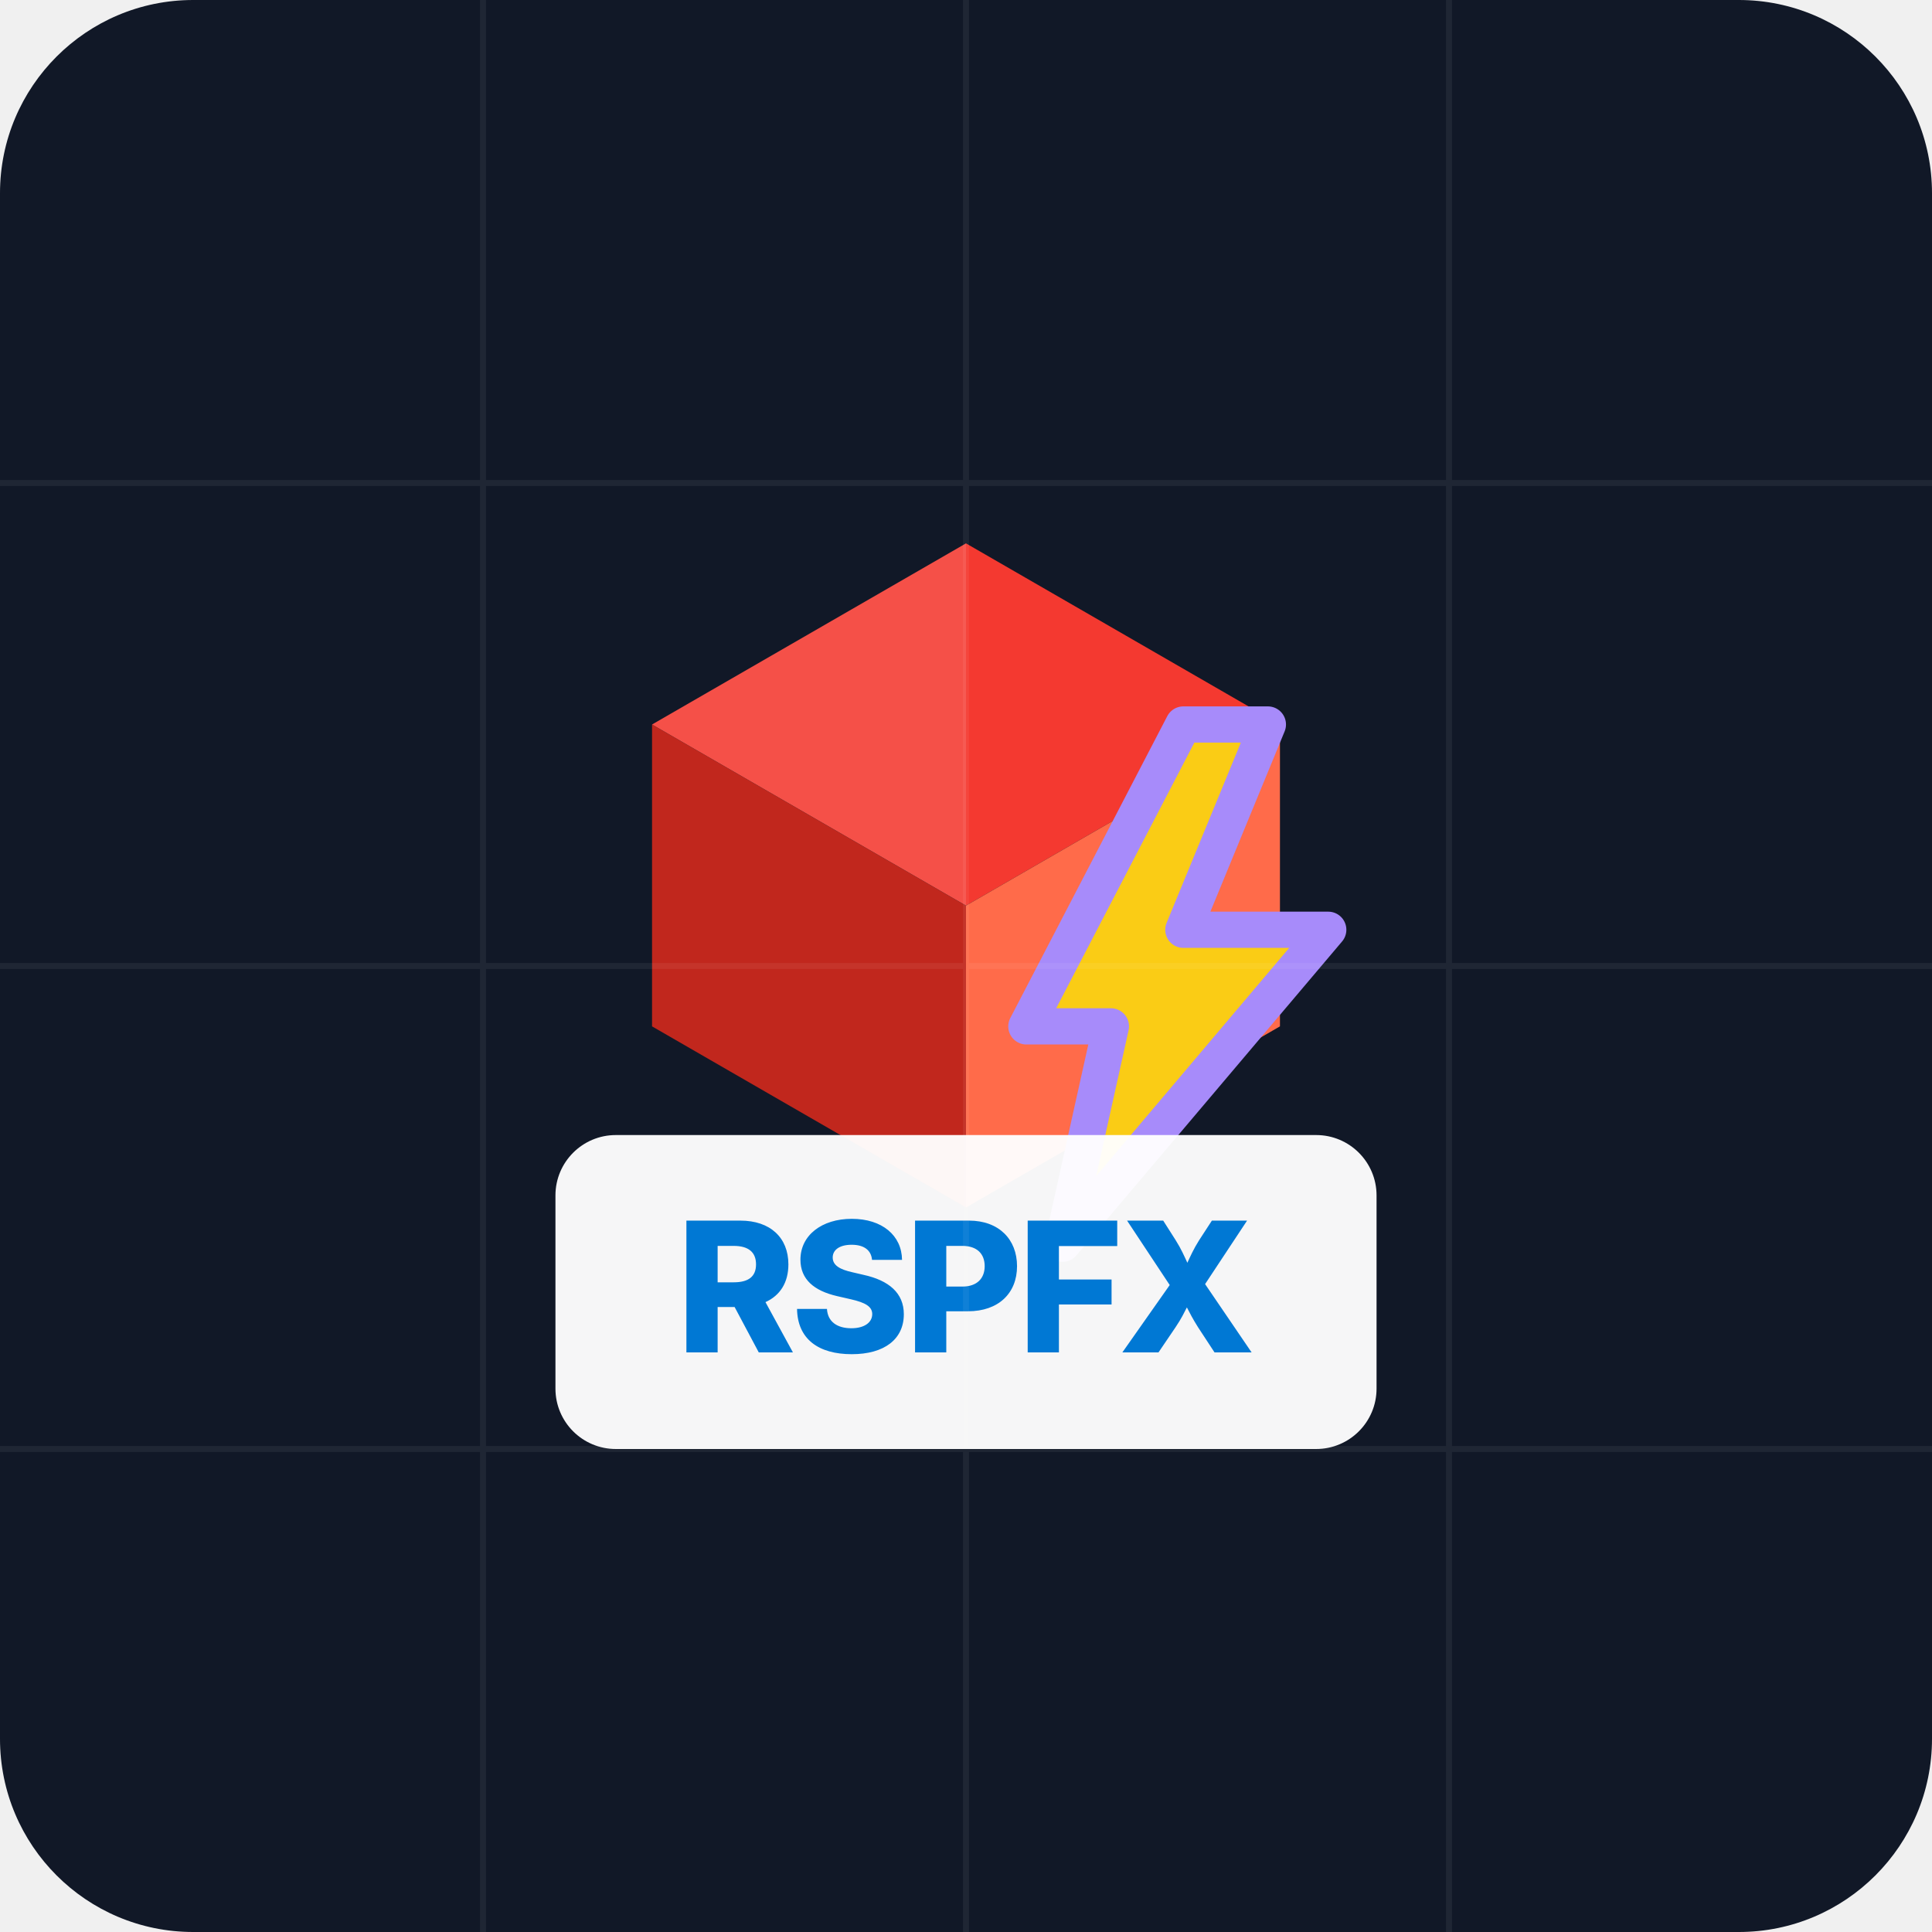
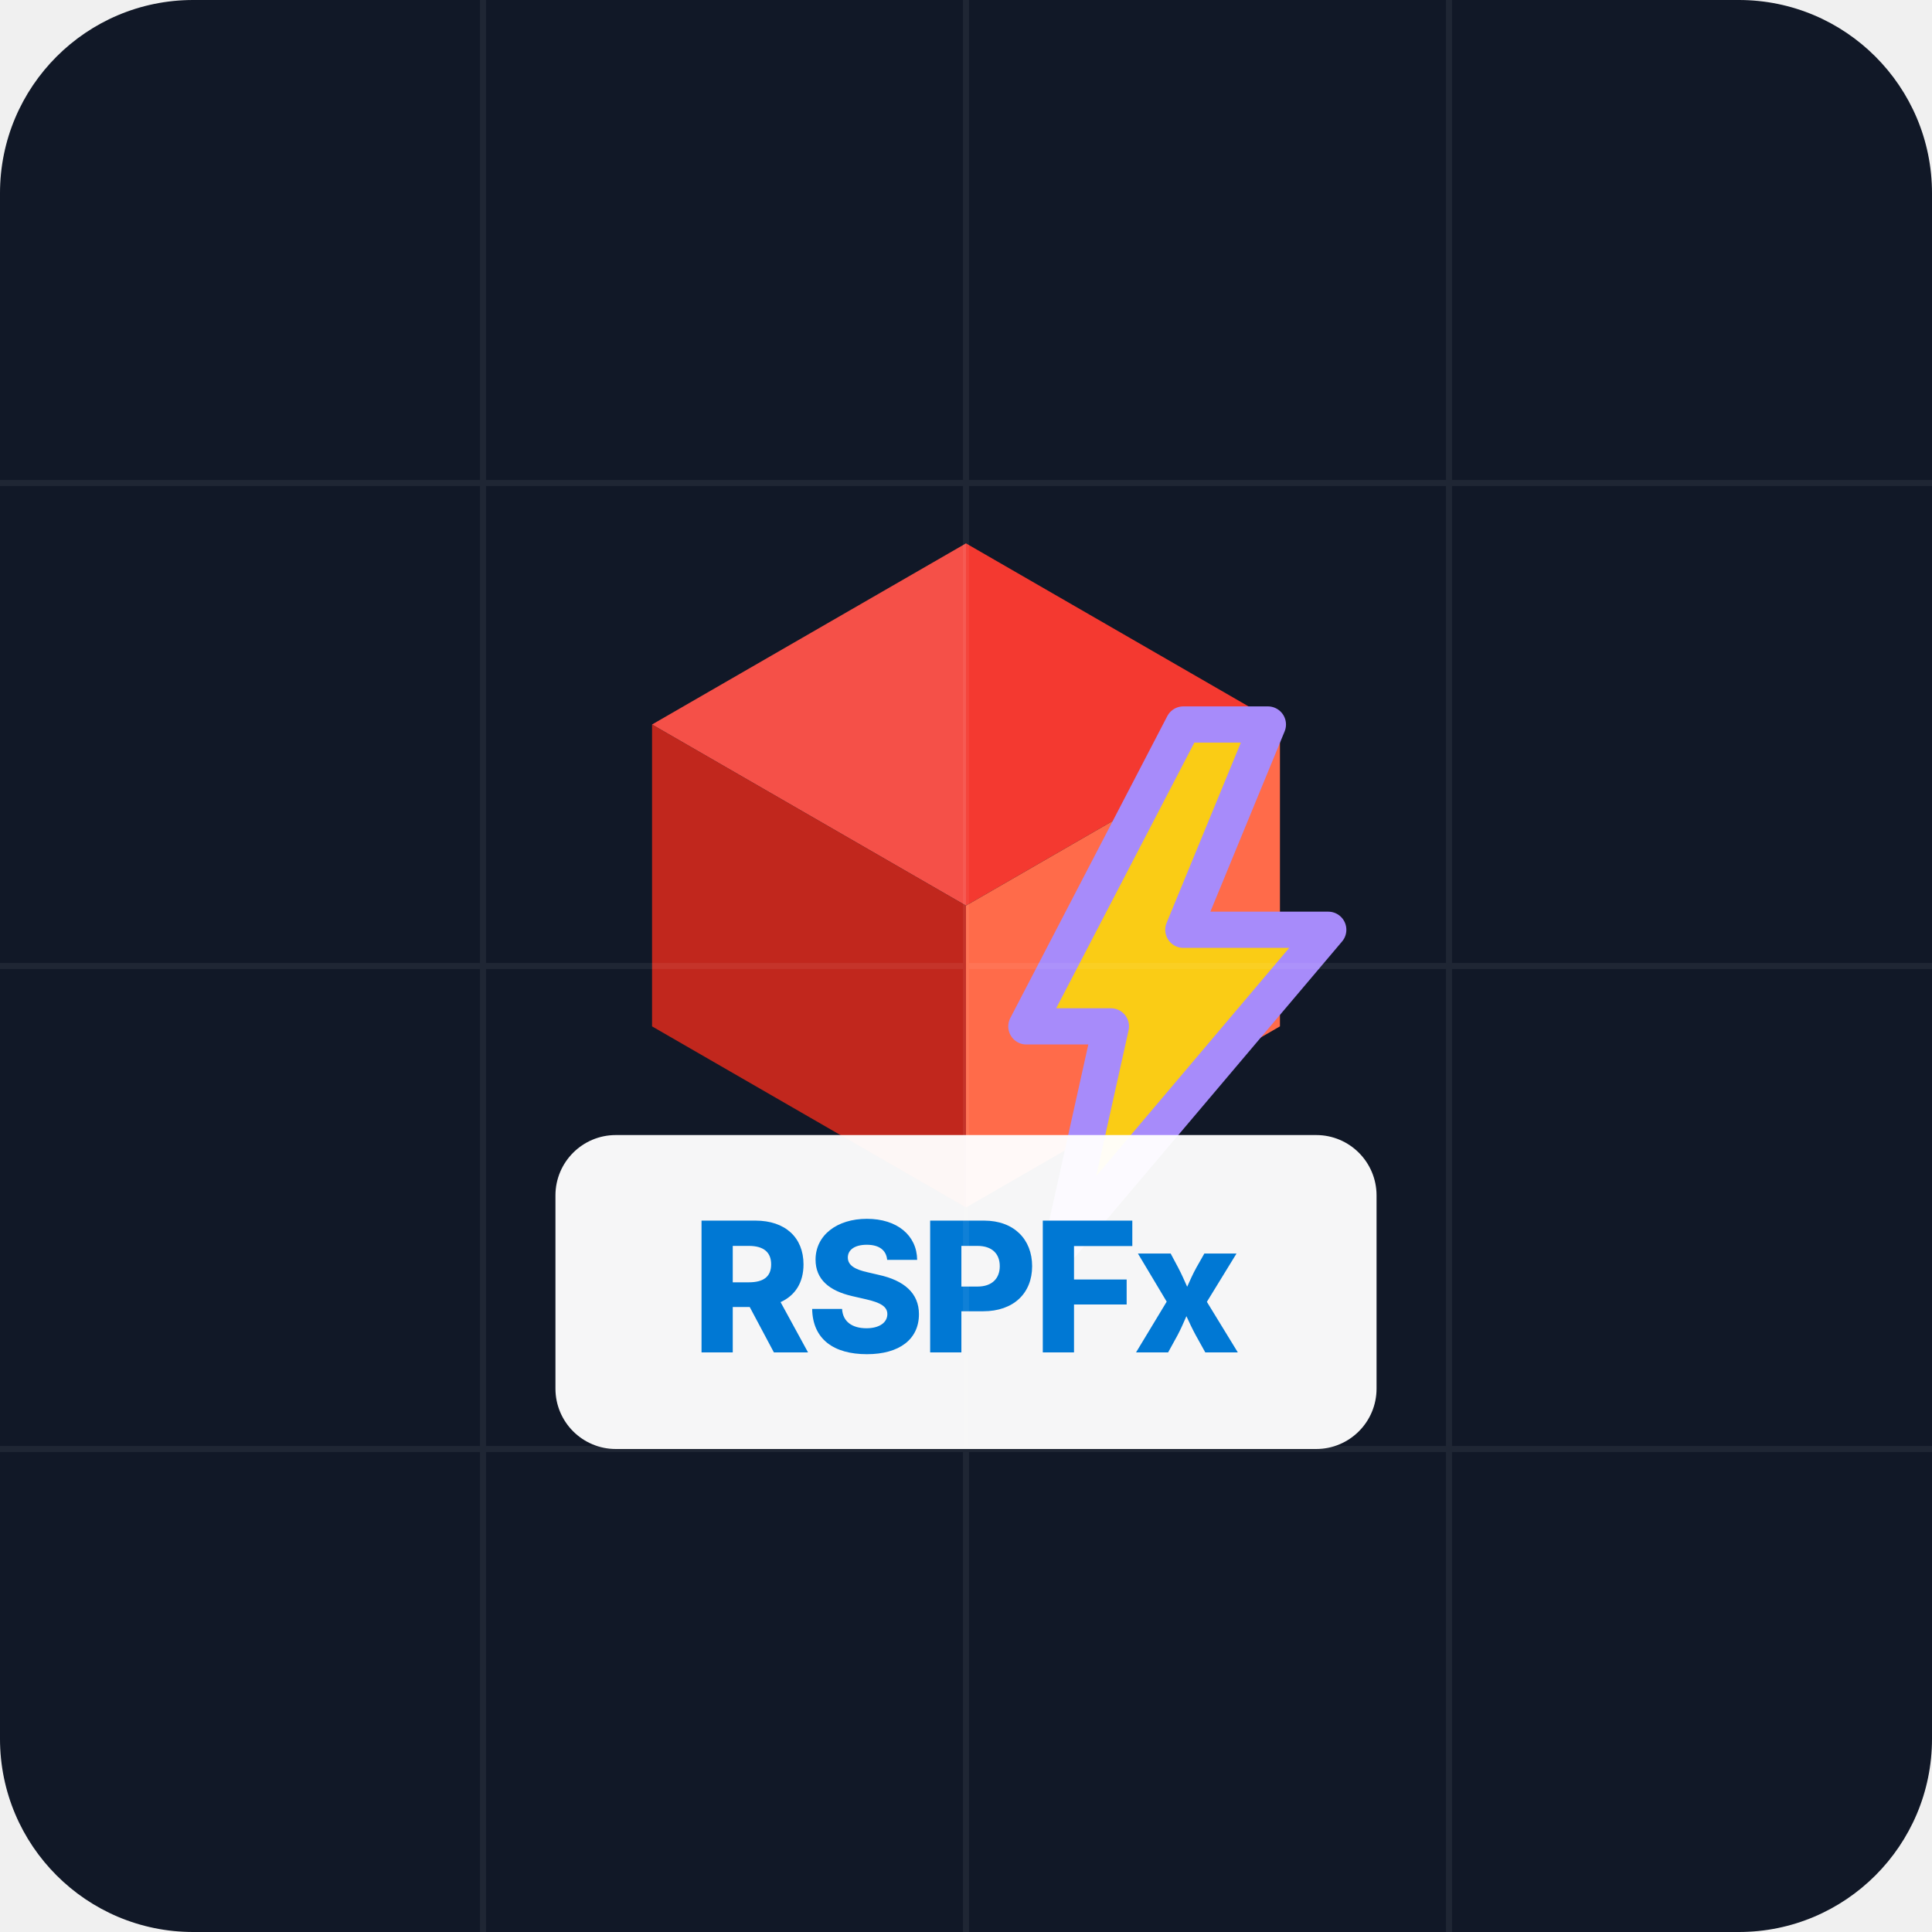
- <svg xmlns="http://www.w3.org/2000/svg" width="320" height="320" viewBox="0 0 320 320" role="img" aria-label="RSPFX hero">
+ <svg xmlns="http://www.w3.org/2000/svg" width="320" height="320" viewBox="0 0 320 320" role="img" aria-label="RSPFx hero">
  <defs>
    <linearGradient id="g1" x1="0%" y1="0%" x2="100%" y2="100%">
      <stop offset="0%" stop-color="#0078d4" />
      <stop offset="50%" stop-color="#a78bfa" />
      <stop offset="100%" stop-color="#ff3b30" />
    </linearGradient>
    <linearGradient id="g2" x1="0%" y1="0%" x2="100%" y2="0%">
      <stop offset="0%" stop-color="#facc15" />
      <stop offset="100%" stop-color="#ff6b4a" />
    </linearGradient>
    <filter id="glow" x="-50%" y="-50%" width="200%" height="200%">
      <feGaussianBlur stdDeviation="18" result="blur" />
      <feMerge>
        <feMergeNode in="blur" />
        <feMergeNode in="SourceGraphic" />
      </feMerge>
    </filter>
  </defs>
  <rect width="320" height="320" rx="32" fill="#111827" />
  <g transform="translate(88,72)">
    <path d="M72 18 L124 48 L72 78 L20 48 Z" fill="#ff3b30" opacity="0.95" />
    <path d="M20 48 L72 78 L72 128 L20 98 Z" fill="#c1271d" />
    <path d="M72 78 L124 48 L124 98 L72 128 Z" fill="#ff6b4a" />
    <path d="M72 18 L72 78 L20 48 Z" fill="white" opacity="0.12" />
  </g>
  <g transform="translate(158,118)">
    <path d="M38 2 L12 52 L26 52 L18 88 L62 36 L38 36 L52 2 Z" fill="#facc15" stroke="#a78bfa" stroke-width="6" stroke-linejoin="round" />
  </g>
  <g transform="translate(92,188)">
    <rect x="0" y="0" width="136" height="52" rx="10" fill="white" opacity="0.96" />
-     <text x="68" y="36" text-anchor="middle" font-family="Inter, system-ui, sans-serif" font-size="30" font-weight="800" fill="#0078d4" letter-spacing="-0.03em">RSPFX</text>
+     <text x="68" y="36" text-anchor="middle" font-family="Inter, system-ui, sans-serif" font-size="30" font-weight="800" fill="#0078d4" letter-spacing="-0.03em">RSPFx</text>
  </g>
  <g opacity="0.06" stroke="white" stroke-width="1">
    <line x1="0" y1="80" x2="320" y2="80" />
    <line x1="0" y1="160" x2="320" y2="160" />
    <line x1="0" y1="240" x2="320" y2="240" />
    <line x1="80" y1="0" x2="80" y2="320" />
    <line x1="160" y1="0" x2="160" y2="320" />
    <line x1="240" y1="0" x2="240" y2="320" />
  </g>
</svg>
